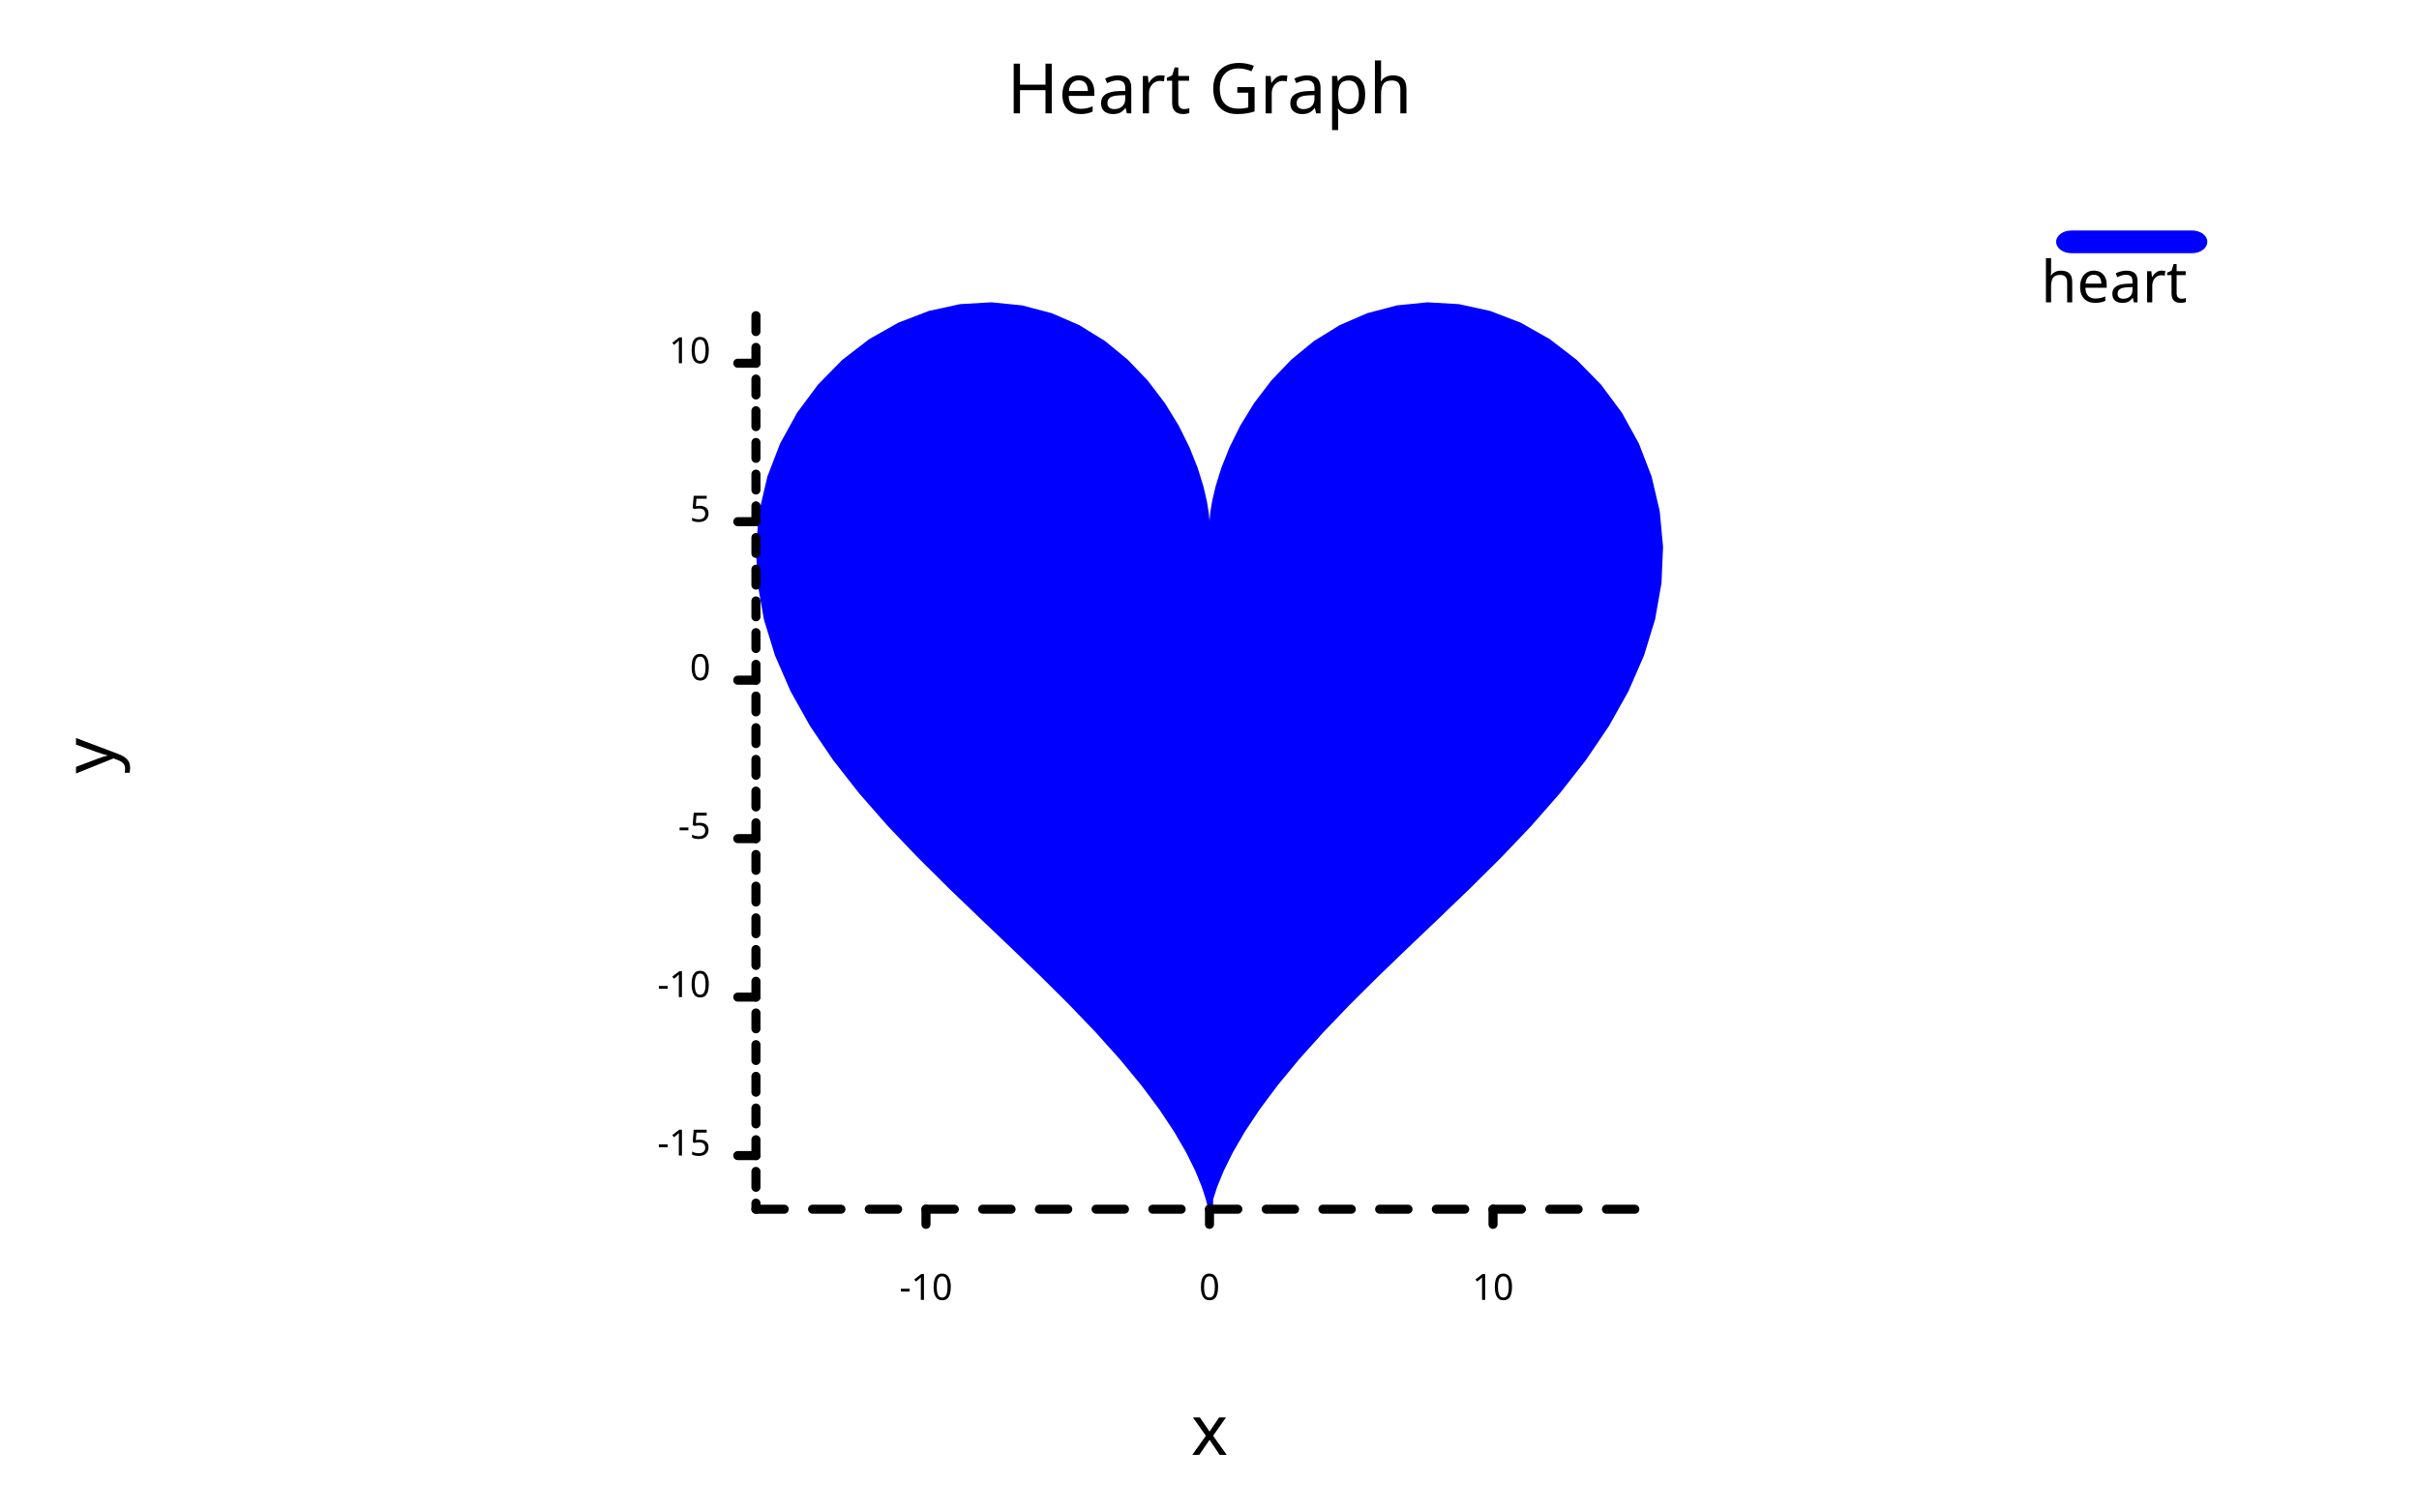
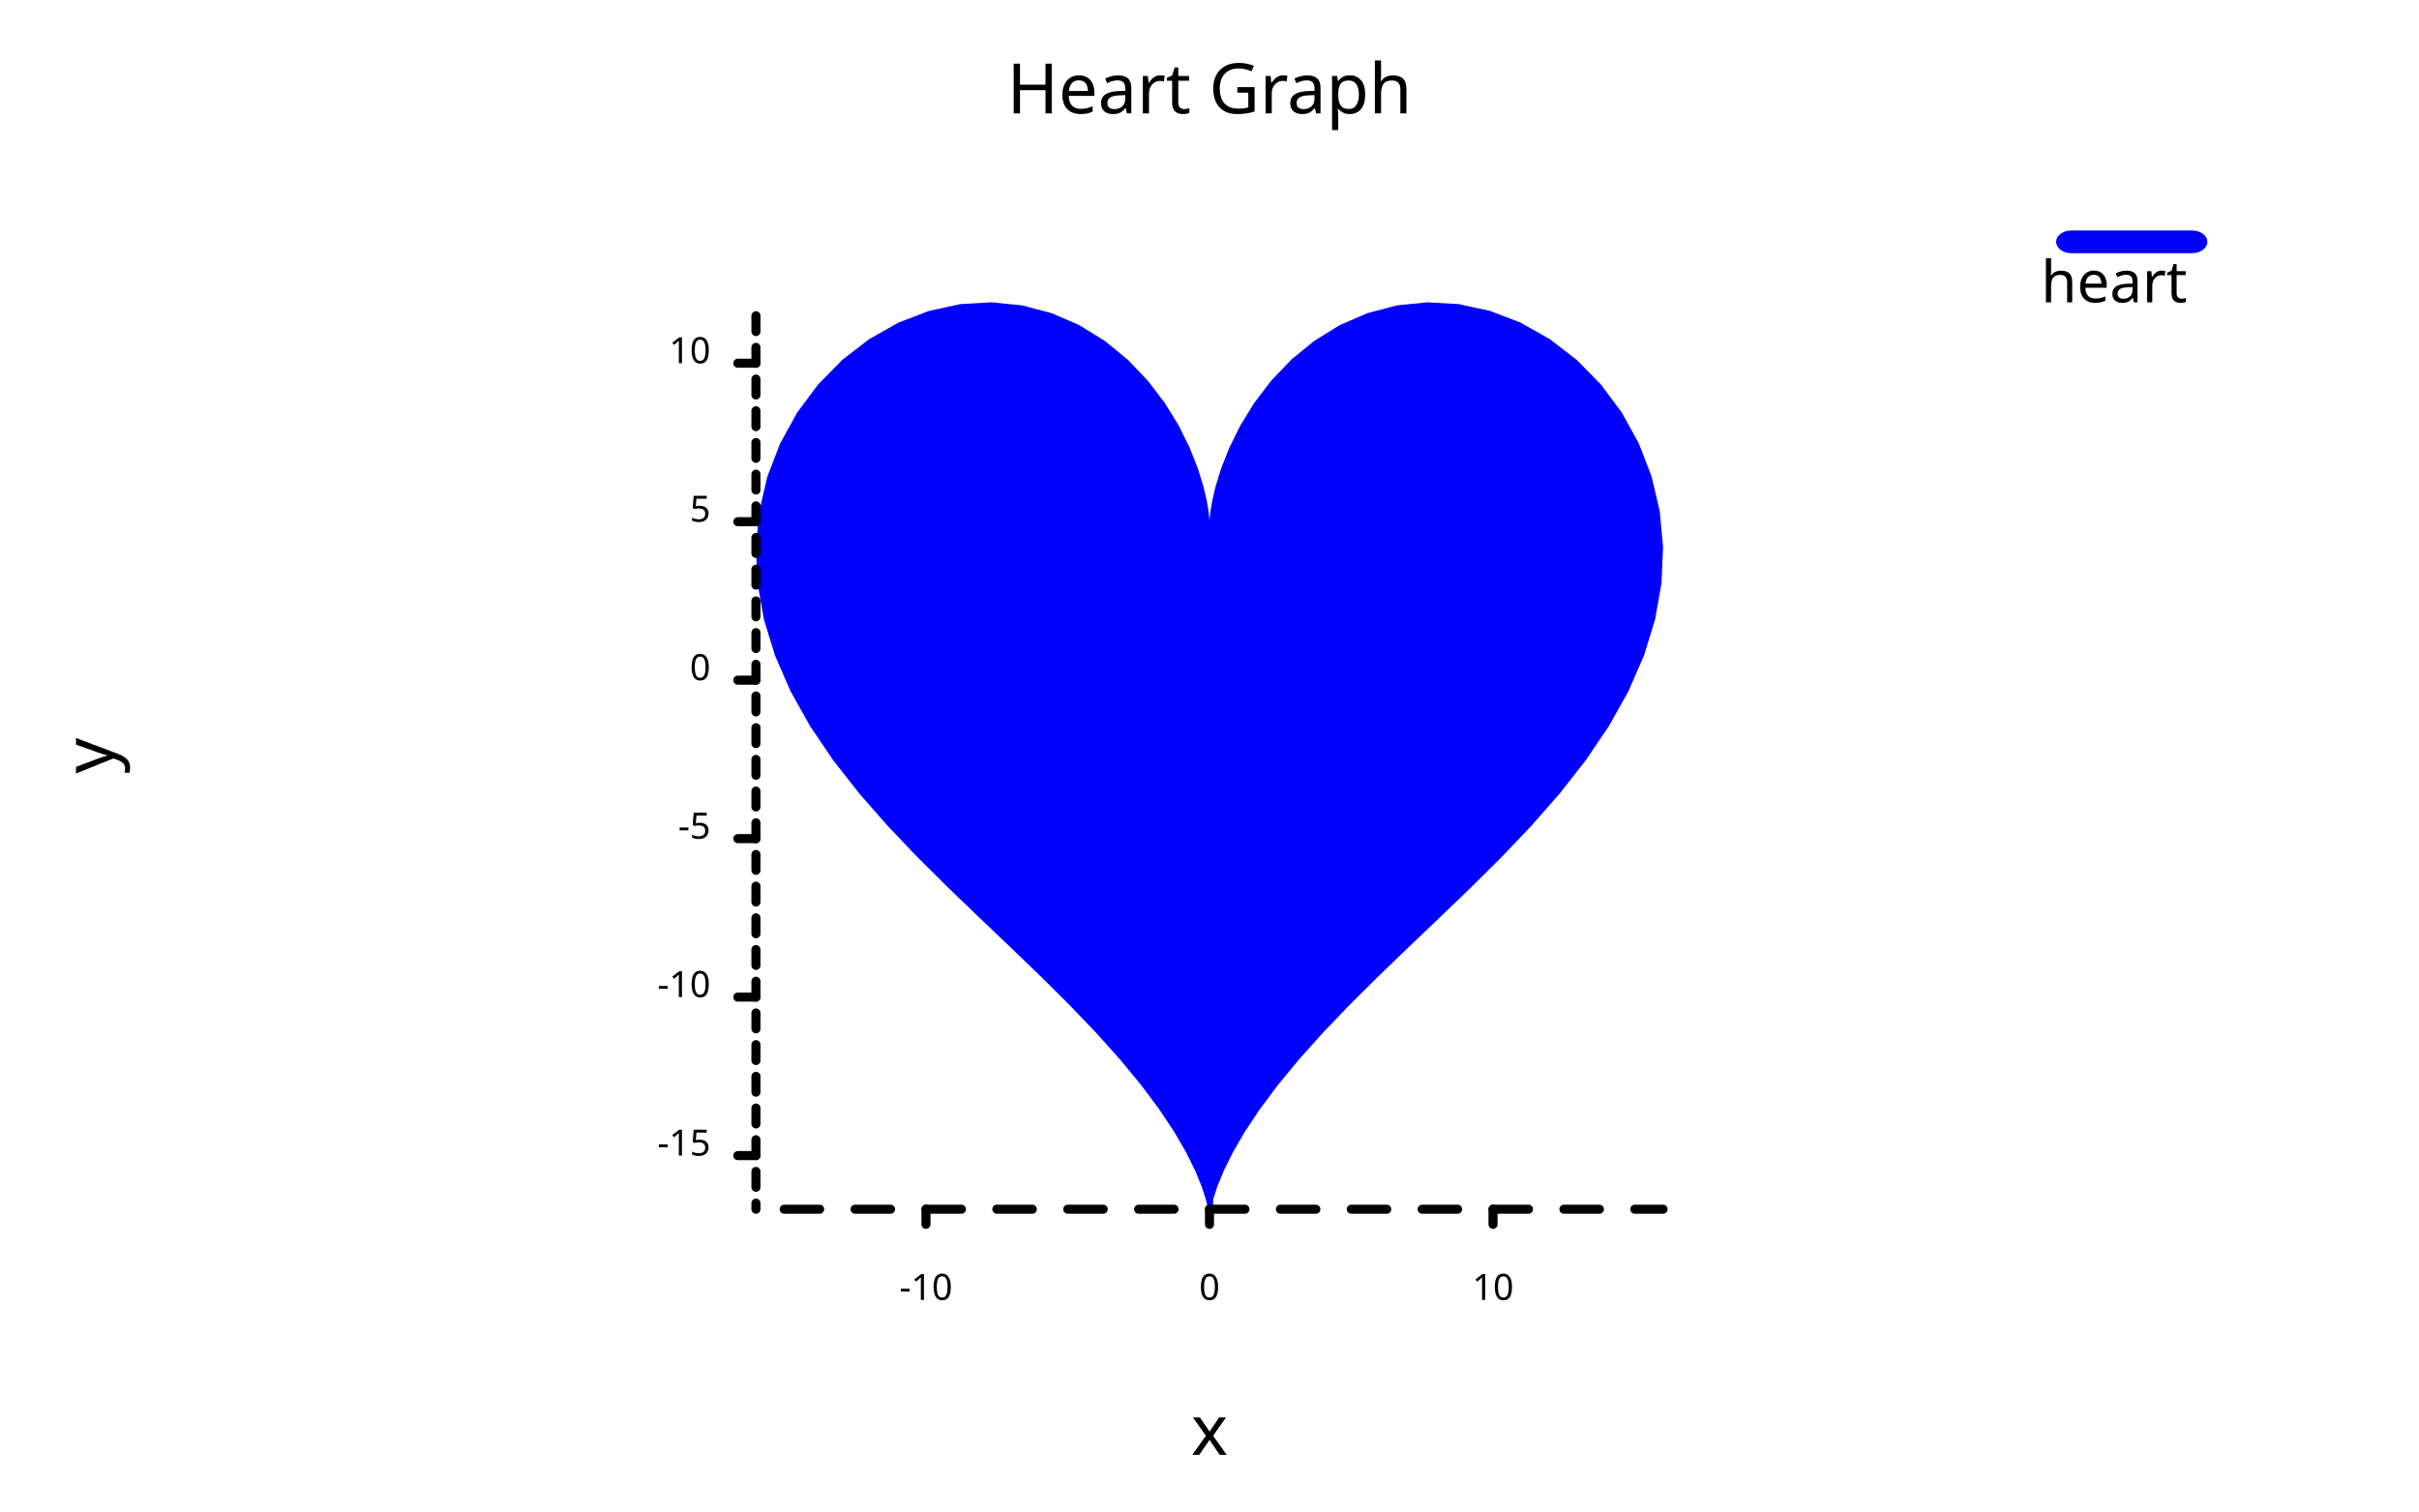
<svg xmlns="http://www.w3.org/2000/svg" width="800" class="poloto_background poloto" height="500" viewBox="0 0 800 500">
  <style>.poloto { stroke-linecap:round; stroke-linejoin:round; font-family: 'Tahoma', sans-serif; stroke-width:2; } .scatter{stroke-width:7} .poloto_text{fill: black;} .poloto_axis_lines{stroke: black;stroke-width:3;fill:none;stroke-dasharray:none} .poloto_background{background-color: AliceBlue;} .poloto0stroke{stroke:  blue;} .poloto1stroke{stroke:  red;} .poloto2stroke{stroke:  green;} .poloto3stroke{stroke:  gold;} .poloto4stroke{stroke:  aqua;} .poloto5stroke{stroke:  lime;} .poloto6stroke{stroke:  orange;} .poloto7stroke{stroke:  chocolate;} .poloto0fill{fill:blue;} .poloto1fill{fill:red;} .poloto2fill{fill:green;} .poloto3fill{fill:gold;} .poloto4fill{fill:aqua;} .poloto5fill{fill:lime;} .poloto6fill{fill:orange;} .poloto7fill{fill:chocolate;}</style>
  <text class="poloto_text" alignment-baseline="middle" text-anchor="start" font-size="large" x="675" y="100">heart</text>
  <rect class="poloto0fill poloto0legend" x="680" y="76.25" width="50" height="7.5" rx="5" ry="5" />
  <path class="poloto0fill" d=" M 399.578 400 L 399.578 400 L 398.796 396.753 L 397.405 392.474 L 395.262 387.246 L 392.252 381.167 L 388.289 374.341 L 383.323 366.875 L 377.343 358.872 L 370.374 350.426 L 362.481 341.618 L 353.765 332.515 L 344.36 323.165 L 334.433 313.595 L 324.172 303.818 L 313.787 293.832 L 303.503 283.622 L 293.547 273.169 L 284.15 262.452 L 275.532 251.457 L 267.899 240.18 L 261.439 228.636 L 256.31 216.862 L 252.639 204.918 L 250.518 192.894 L 250 180.907 L 251.098 169.101 L 253.785 157.641 L 257.994 146.713 L 263.619 136.51 L 270.52 127.229 L 278.53 119.063 L 287.453 112.185 L 297.077 106.745 L 307.178 102.86 L 317.525 100.603 L 327.89 100 L 338.054 101.025 L 347.814 103.597 L 356.989 107.581 L 365.422 112.793 L 372.992 119.003 L 379.611 125.94 L 385.227 133.311 L 389.829 140.801 L 393.441 148.095 L 396.128 154.882 L 397.985 160.878 L 399.139 165.827 L 399.743 169.519 L 399.968 171.8 L 400 172.571 L 400.032 171.8 L 400.257 169.519 L 400.861 165.827 L 402.015 160.878 L 403.872 154.882 L 406.559 148.095 L 410.171 140.801 L 414.773 133.311 L 420.389 125.94 L 427.008 119.003 L 434.578 112.793 L 443.011 107.581 L 452.186 103.597 L 461.946 101.025 L 472.11 100 L 482.475 100.603 L 492.822 102.86 L 502.923 106.745 L 512.547 112.185 L 521.47 119.063 L 529.48 127.229 L 536.381 136.51 L 542.006 146.713 L 546.215 157.641 L 548.902 169.101 L 550 180.907 L 549.482 192.894 L 547.361 204.918 L 543.69 216.862 L 538.561 228.636 L 532.101 240.18 L 524.468 251.457 L 515.85 262.452 L 506.453 273.169 L 496.497 283.622 L 486.213 293.832 L 475.828 303.818 L 465.567 313.595 L 455.64 323.165 L 446.235 332.515 L 437.519 341.618 L 429.626 350.426 L 422.657 358.872 L 416.677 366.875 L 411.711 374.341 L 407.748 381.167 L 404.738 387.246 L 402.595 392.474 L 401.204 396.753 L 401.204 400 Z" />
  <text class="poloto_text" alignment-baseline="start" text-anchor="middle" font-size="x-large" x="400" y="37.5">Heart Graph</text>
  <text class="poloto_text" alignment-baseline="start" text-anchor="middle" font-size="x-large" x="400" y="481.25">x</text>
  <text class="poloto_text" alignment-baseline="start" text-anchor="middle" font-size="x-large" transform="rotate(-90,37.5,250)" x="37.5" y="250">y</text>
  <line class="poloto_axis_lines" stroke="black" x1="306.234" x2="306.234" y1="400" y2="405" />
  <text class="poloto_text" alignment-baseline="start" text-anchor="middle" x="306.234" y="430"> -10</text>
  <line class="poloto_axis_lines" stroke="black" x1="400" x2="400" y1="400" y2="405" />
  <text class="poloto_text" alignment-baseline="start" text-anchor="middle" x="400" y="430"> 0</text>
  <line class="poloto_axis_lines" stroke="black" x1="493.766" x2="493.766" y1="400" y2="405" />
  <text class="poloto_text" alignment-baseline="start" text-anchor="middle" x="493.766" y="430"> 10</text>
  <line class="poloto_axis_lines" stroke="black" x1="250" x2="244" y1="382.257" y2="382.257" />
  <text class="poloto_text" alignment-baseline="middle" text-anchor="end" x="235" y="382.257"> -15</text>
  <line class="poloto_axis_lines" stroke="black" x1="250" x2="244" y1="329.835" y2="329.835" />
  <text class="poloto_text" alignment-baseline="middle" text-anchor="end" x="235" y="329.835"> -10</text>
  <line class="poloto_axis_lines" stroke="black" x1="250" x2="244" y1="277.414" y2="277.414" />
  <text class="poloto_text" alignment-baseline="middle" text-anchor="end" x="235" y="277.414"> -5</text>
  <line class="poloto_axis_lines" stroke="black" x1="250" x2="244" y1="224.992" y2="224.992" />
  <text class="poloto_text" alignment-baseline="middle" text-anchor="end" x="235" y="224.992"> 0</text>
  <line class="poloto_axis_lines" stroke="black" x1="250" x2="244" y1="172.571" y2="172.571" />
  <text class="poloto_text" alignment-baseline="middle" text-anchor="end" x="235" y="172.571"> 5</text>
  <line class="poloto_axis_lines" stroke="black" x1="250" x2="244" y1="120.149" y2="120.149" />
  <text class="poloto_text" alignment-baseline="middle" text-anchor="end" x="235" y="120.149"> 10</text>
-   <path stroke="black" fill="none" class="poloto_axis_lines" style="stroke-dasharray:9.377;stroke-dashoffset:-56.234;" d=" M 250 400 L 550 400" />
+   <path stroke="black" fill="none" class="poloto_axis_lines" style="stroke-dasharray:11.721;stroke-dashoffset:-56.234;" d=" M 250 400 L 550 400" />
  <path stroke="black" fill="none" class="poloto_axis_lines" style="stroke-dasharray:5.242;stroke-dashoffset:-17.743;" d=" M 250 400 L 250 100" />
</svg>
